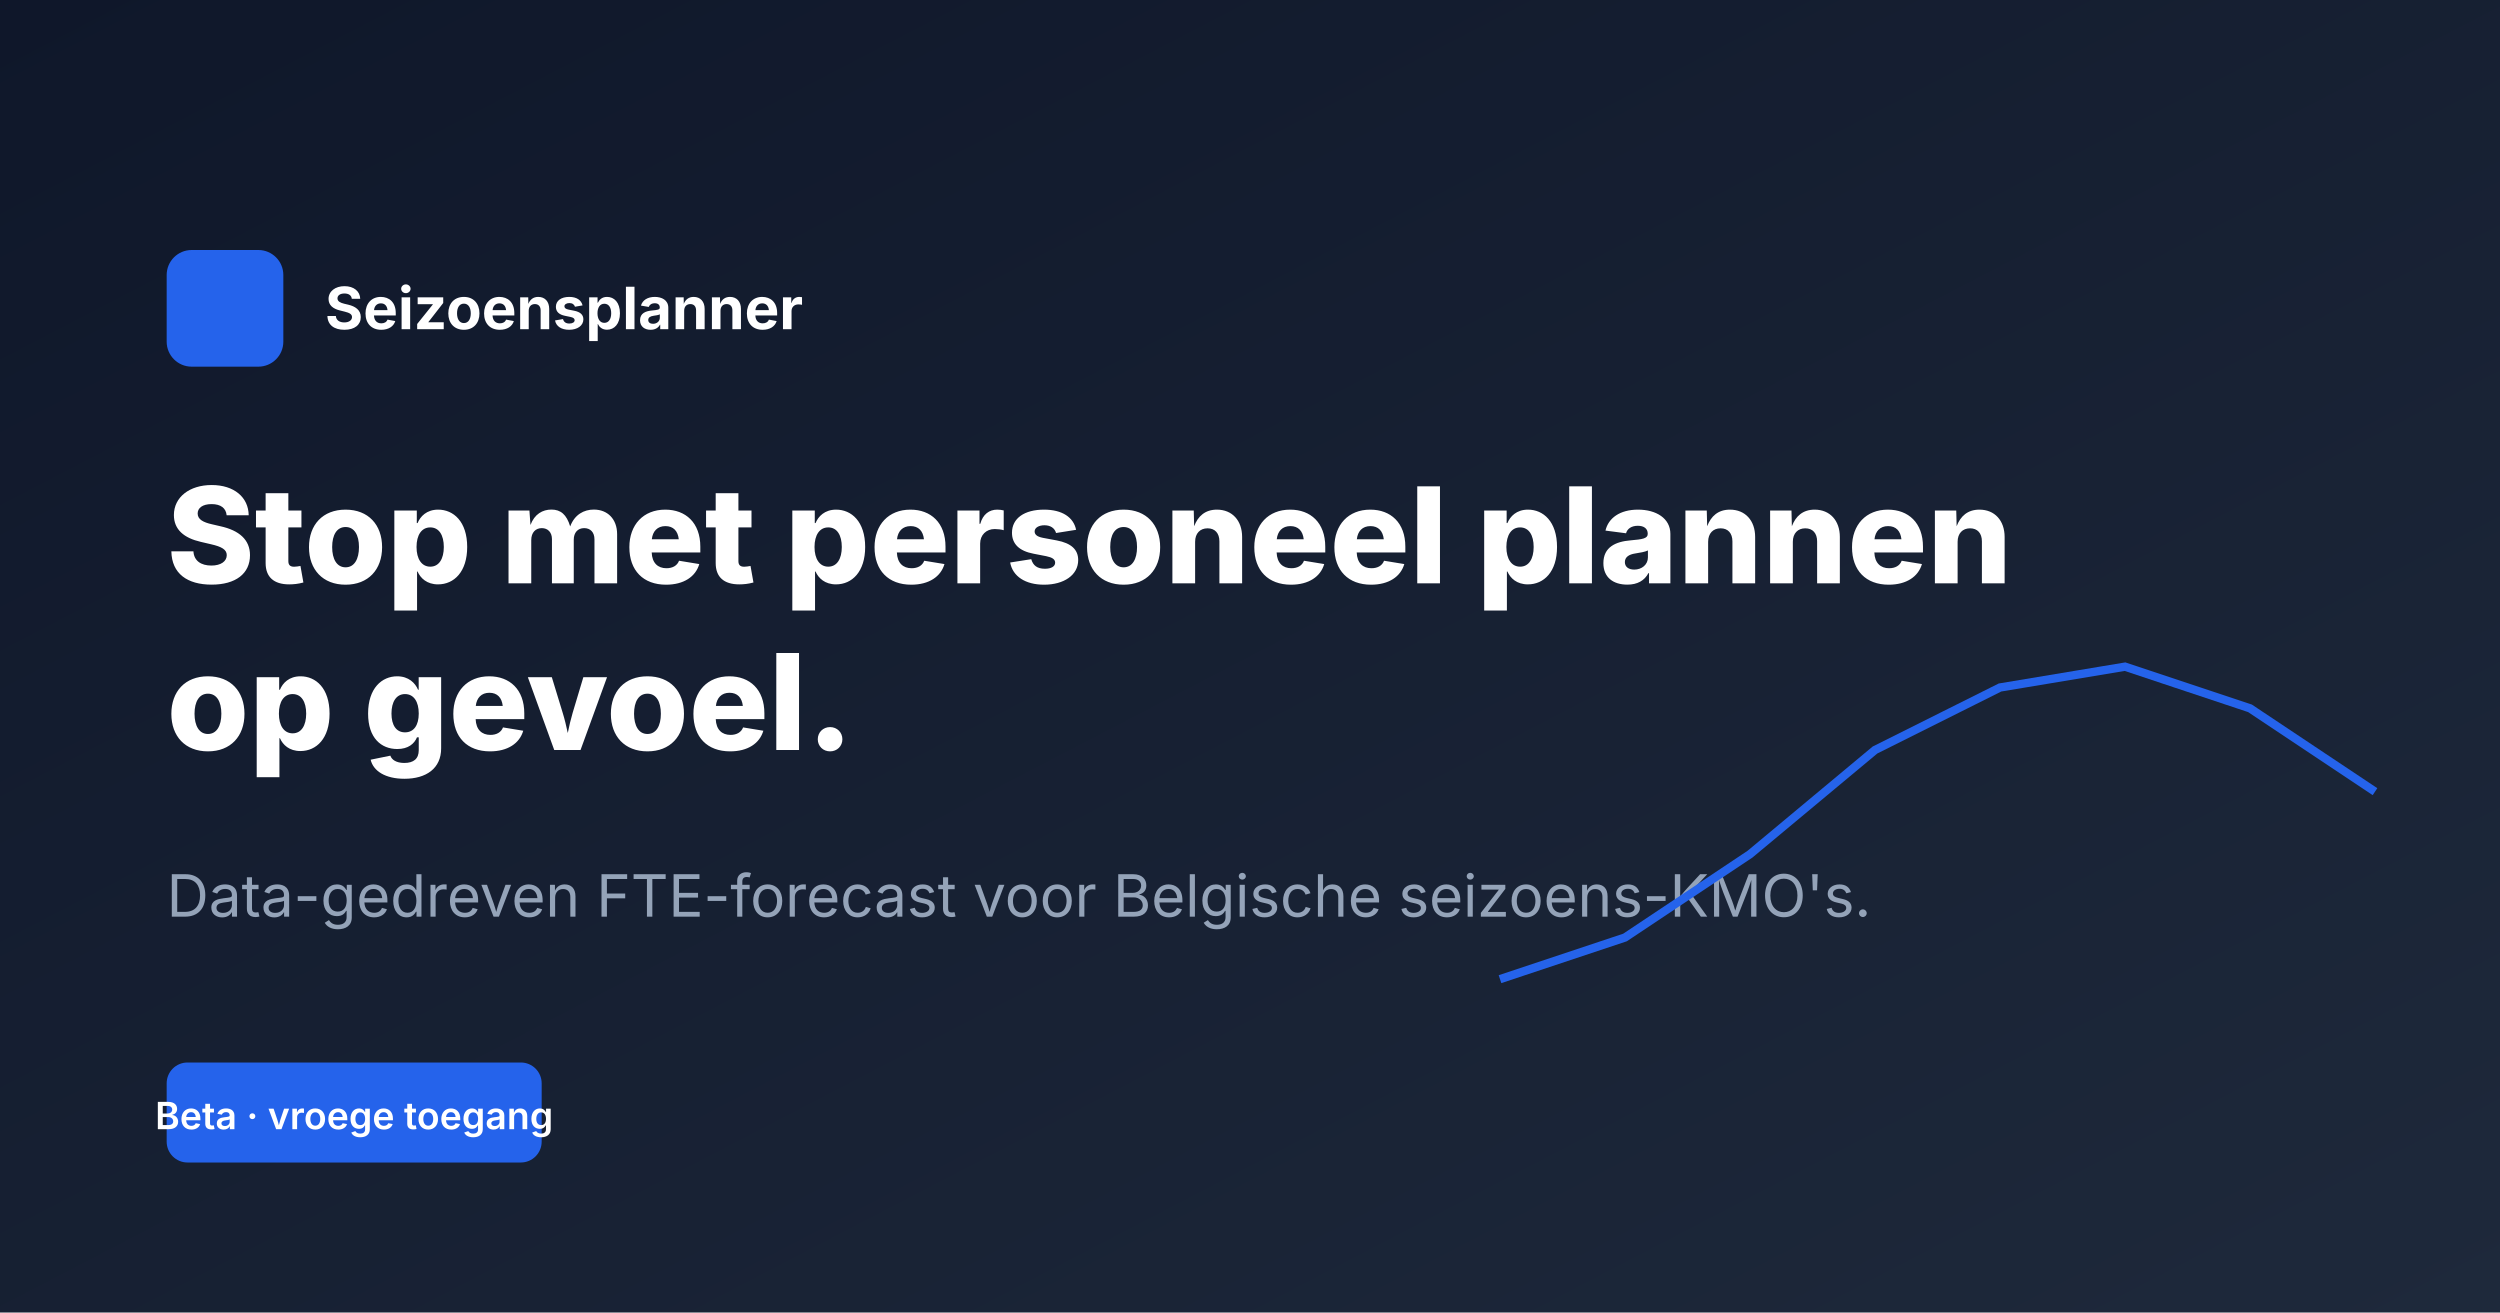
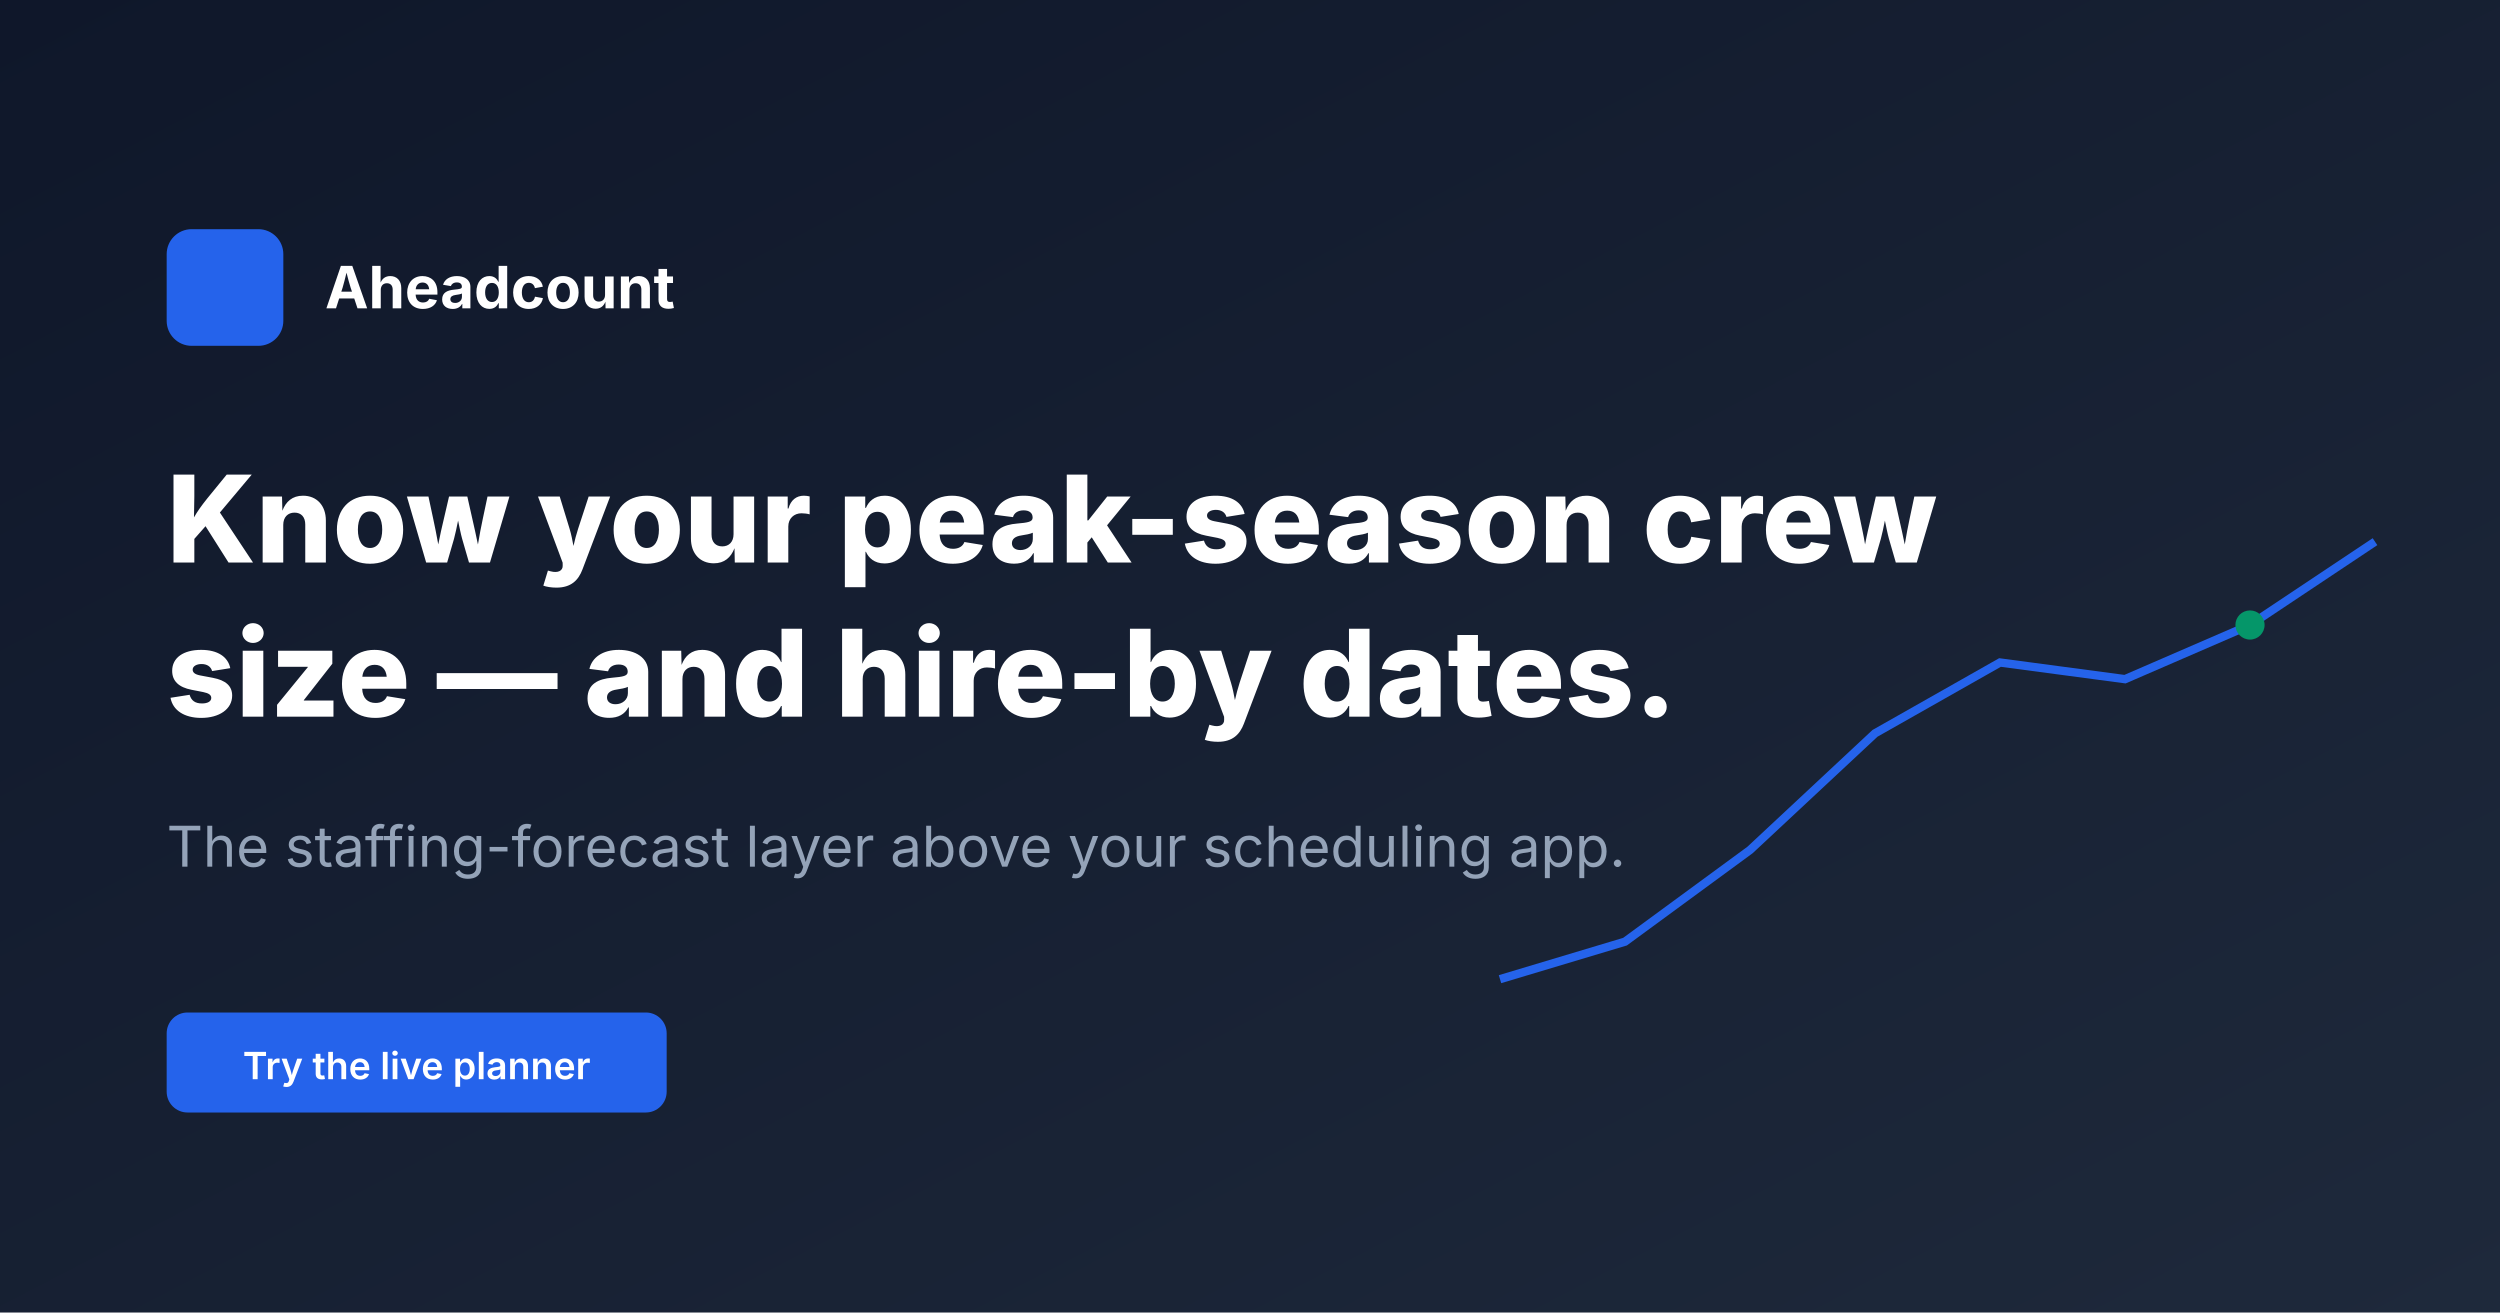
<svg xmlns="http://www.w3.org/2000/svg" viewBox="0 0 1200 630" width="1200" height="630">
  <defs>
    <linearGradient id="bg" x1="0" x2="1" y1="0" y2="1">
      <stop offset="0" stop-color="#0F172A" />
      <stop offset="1" stop-color="#1e293b" />
    </linearGradient>
  </defs>
  <rect width="1200" height="630" fill="url(#bg)" />
-   <g transform="translate(80,120)">
+   <g transform="translate(80,110)">
    <rect width="56" height="56" rx="12" fill="#2563EB" />
-     <text x="76" y="38" font-family="Inter,system-ui,sans-serif" font-size="28" font-weight="700" fill="#ffffff">Seizoensplanner</text>
+     <text x="76" y="38" font-family="Inter,system-ui,sans-serif" font-size="28" font-weight="700" fill="#ffffff">Aheadcount</text>
  </g>
-   <text x="80" y="280" font-family="Inter,system-ui,sans-serif" font-size="64" font-weight="800" fill="#ffffff">Stop met personeel plannen</text>
-   <text x="80" y="360" font-family="Inter,system-ui,sans-serif" font-size="64" font-weight="800" fill="#ffffff">op gevoel.</text>
-   <text x="80" y="440" font-family="Inter,system-ui,sans-serif" font-size="28" font-weight="400" fill="#94a3b8">Data-gedreven FTE-forecast voor Belgische seizoens-KMO's.</text>
-   <g transform="translate(80,510)">
-     <rect width="180" height="48" rx="10" fill="#2563EB" />
-     <text x="90" y="32" text-anchor="middle" font-family="Inter,system-ui,sans-serif" font-size="18" font-weight="600" fill="#ffffff">Beta · vroege toegang</text>
+   <text x="80" y="270" font-family="Inter,system-ui,sans-serif" font-size="58" font-weight="800" fill="#ffffff">Know your peak-season crew</text>
+   <text x="80" y="344" font-family="Inter,system-ui,sans-serif" font-size="58" font-weight="800" fill="#ffffff">size — and hire-by dates.</text>
+   <text x="80" y="416" font-family="Inter,system-ui,sans-serif" font-size="27" font-weight="400" fill="#94a3b8">The staffing-forecast layer above your scheduling app.</text>
+   <g transform="translate(80,486)">
+     <rect width="240" height="48" rx="10" fill="#2563EB" />
+     <text x="120" y="32" text-anchor="middle" font-family="Inter,system-ui,sans-serif" font-size="18" font-weight="600" fill="#ffffff">Try the live planner</text>
  </g>
-   <polyline points="720,470 780,450 840,410 900,360 960,330 1020,320 1080,340 1140,380" fill="none" stroke="#2563EB" stroke-width="4" />
+   <polyline points="720,470 780,452 840,408 900,352 960,318 1020,326 1080,300 1140,260" fill="none" stroke="#2563EB" stroke-width="4" />
+   <circle cx="1080" cy="300" r="7" fill="#059669" />
</svg>
